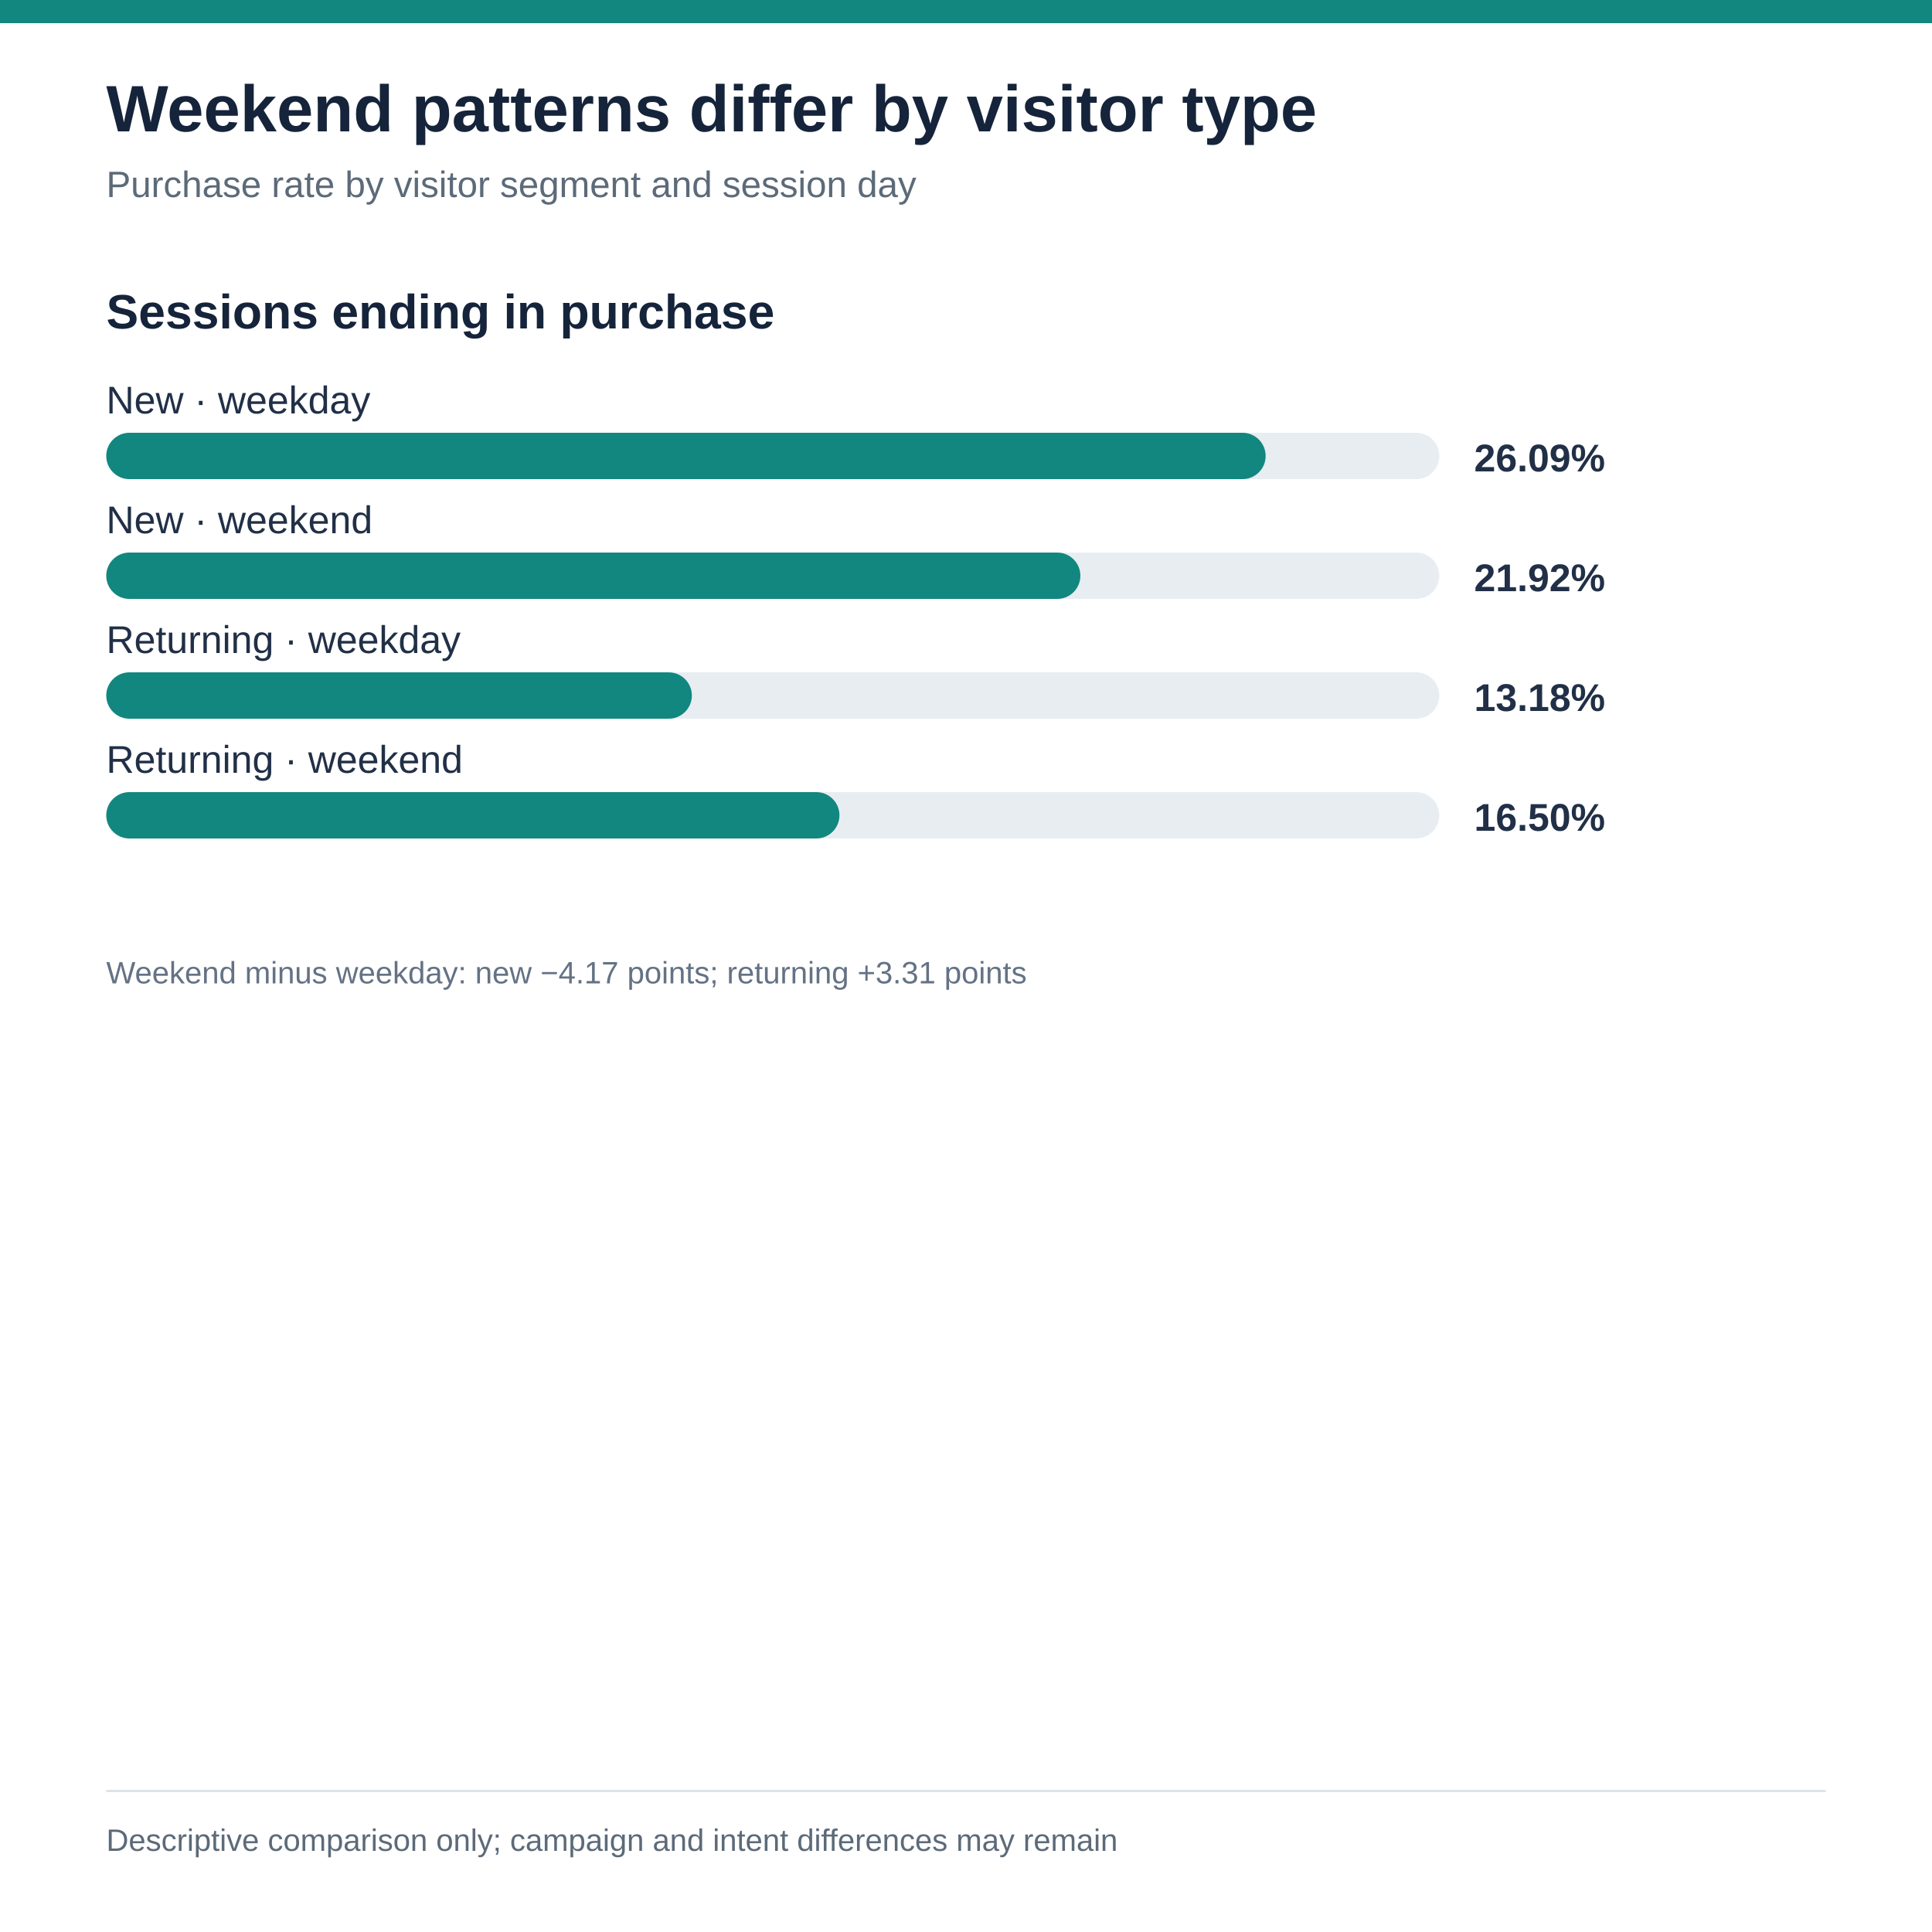
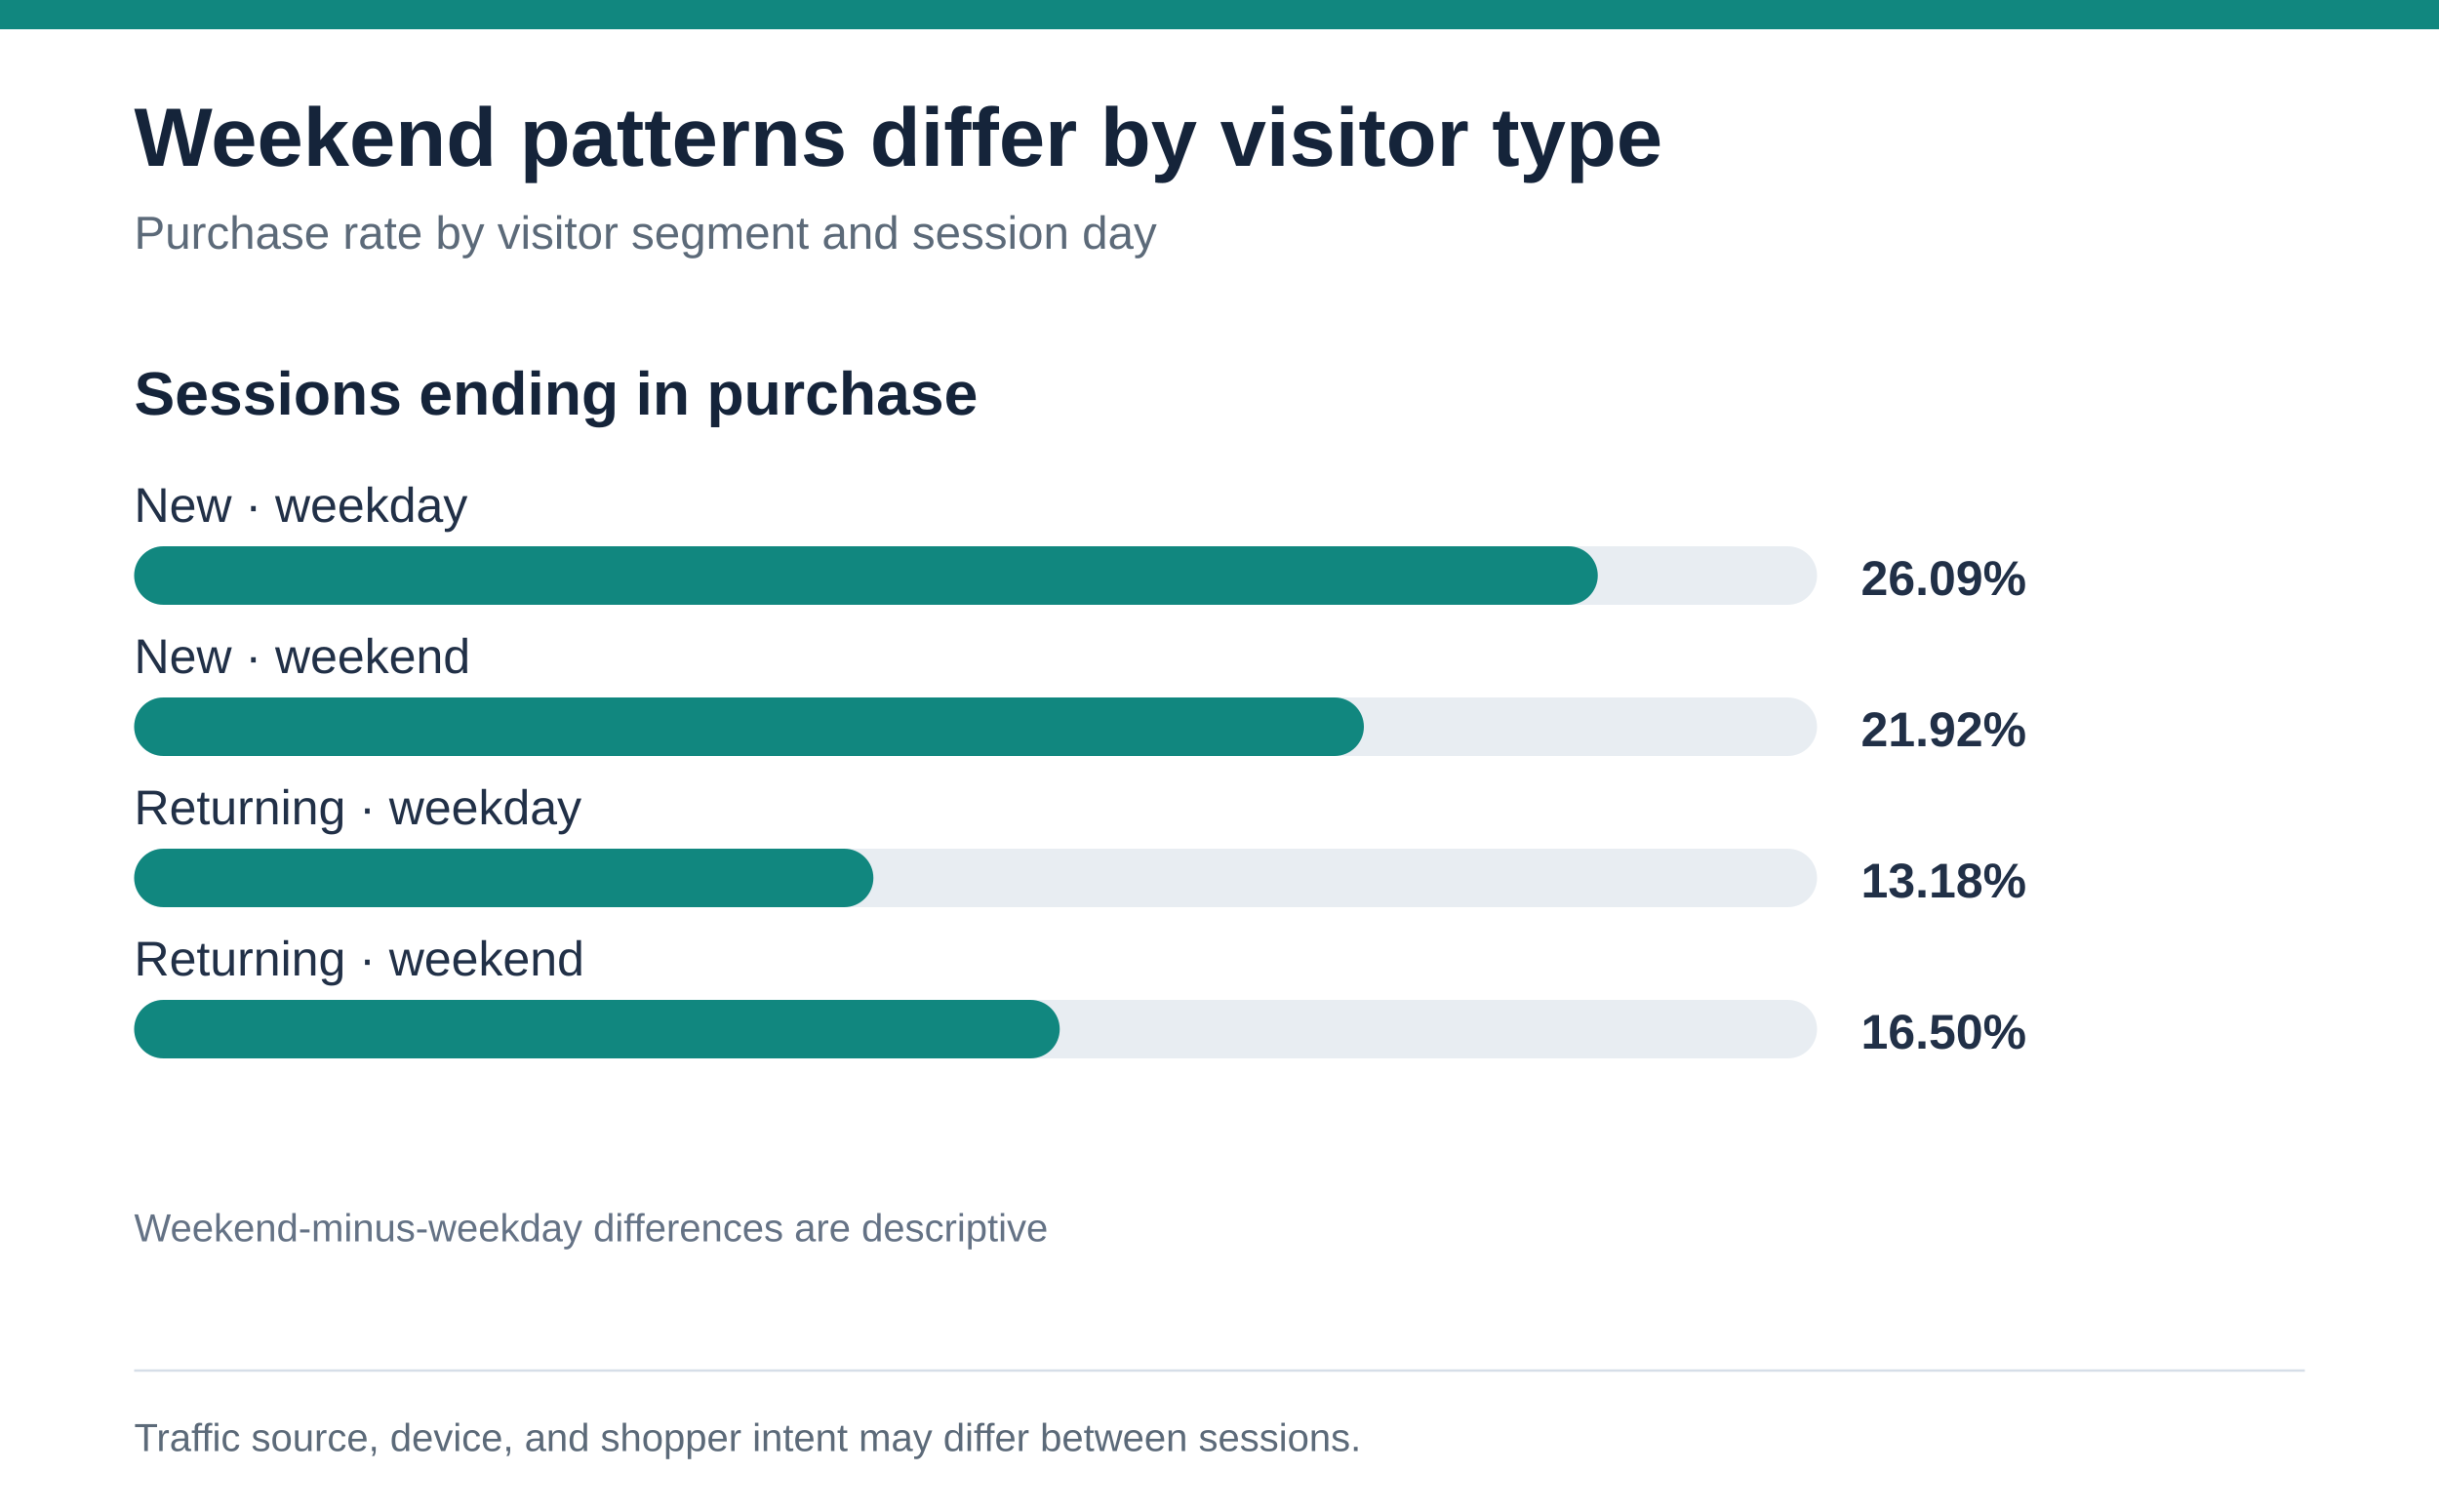
- <svg xmlns="http://www.w3.org/2000/svg" width="1000" height="1000" viewBox="0 0 1000 1000" role="img">
-   <rect width="1000" height="1000" fill="#ffffff" />
+ <svg xmlns="http://www.w3.org/2000/svg" width="1000" height="620" viewBox="0 0 1000 620" role="img">
+   <rect width="1000" height="620" fill="#ffffff" />
  <rect width="1000" height="12" fill="#11877f" />
-   <text x="55" y="68" fill="#15243a" font-family="Arial,Helvetica,sans-serif" font-size="34" font-weight="bold" text-anchor="start">Weekend patterns differ by visitor type</text>
-   <text x="55" y="102" fill="#5c6a79" font-family="Arial,Helvetica,sans-serif" font-size="19" font-weight="normal" text-anchor="start">Purchase rate by visitor segment and session day</text>
-   <text x="55" y="170" fill="#15243a" font-family="Arial,Helvetica,sans-serif" font-size="25" font-weight="bold" text-anchor="start">Sessions ending in purchase</text>
-   <text x="55" y="214" fill="#213047" font-family="Arial,Helvetica,sans-serif" font-size="20" font-weight="normal" text-anchor="start">New · weekday</text>
+   <text x="55" y="68" fill="#15243a" font-family="Arial,Helvetica,sans-serif" font-size="34" font-weight="bold">Weekend patterns differ by visitor type</text>
+   <text x="55" y="102" fill="#5c6a79" font-family="Arial,Helvetica,sans-serif" font-size="19" font-weight="normal">Purchase rate by visitor segment and session day</text>
+   <text x="55" y="170" fill="#15243a" font-family="Arial,Helvetica,sans-serif" font-size="25" font-weight="bold">Sessions ending in purchase</text>
+   <text x="55" y="214" fill="#213047" font-family="Arial,Helvetica,sans-serif" font-size="20" font-weight="normal">New · weekday</text>
  <rect x="55" y="224" width="690" height="24" rx="12" fill="#e8edf2" />
  <rect x="55" y="224" width="600.1" height="24" rx="12" fill="#11877f" />
-   <text x="763" y="244" fill="#213047" font-family="Arial,Helvetica,sans-serif" font-size="20" font-weight="bold" text-anchor="start">26.09%</text>
-   <text x="55" y="276" fill="#213047" font-family="Arial,Helvetica,sans-serif" font-size="20" font-weight="normal" text-anchor="start">New · weekend</text>
+   <text x="763" y="244" fill="#213047" font-family="Arial,Helvetica,sans-serif" font-size="20" font-weight="bold">26.09%</text>
+   <text x="55" y="276" fill="#213047" font-family="Arial,Helvetica,sans-serif" font-size="20" font-weight="normal">New · weekend</text>
  <rect x="55" y="286" width="690" height="24" rx="12" fill="#e8edf2" />
  <rect x="55" y="286" width="504.2" height="24" rx="12" fill="#11877f" />
-   <text x="763" y="306" fill="#213047" font-family="Arial,Helvetica,sans-serif" font-size="20" font-weight="bold" text-anchor="start">21.92%</text>
-   <text x="55" y="338" fill="#213047" font-family="Arial,Helvetica,sans-serif" font-size="20" font-weight="normal" text-anchor="start">Returning · weekday</text>
+   <text x="763" y="306" fill="#213047" font-family="Arial,Helvetica,sans-serif" font-size="20" font-weight="bold">21.92%</text>
+   <text x="55" y="338" fill="#213047" font-family="Arial,Helvetica,sans-serif" font-size="20" font-weight="normal">Returning · weekday</text>
  <rect x="55" y="348" width="690" height="24" rx="12" fill="#e8edf2" />
  <rect x="55" y="348" width="303.1" height="24" rx="12" fill="#11877f" />
-   <text x="763" y="368" fill="#213047" font-family="Arial,Helvetica,sans-serif" font-size="20" font-weight="bold" text-anchor="start">13.18%</text>
-   <text x="55" y="400" fill="#213047" font-family="Arial,Helvetica,sans-serif" font-size="20" font-weight="normal" text-anchor="start">Returning · weekend</text>
+   <text x="763" y="368" fill="#213047" font-family="Arial,Helvetica,sans-serif" font-size="20" font-weight="bold">13.18%</text>
+   <text x="55" y="400" fill="#213047" font-family="Arial,Helvetica,sans-serif" font-size="20" font-weight="normal">Returning · weekend</text>
  <rect x="55" y="410" width="690" height="24" rx="12" fill="#e8edf2" />
  <rect x="55" y="410" width="379.5" height="24" rx="12" fill="#11877f" />
-   <text x="763" y="430" fill="#213047" font-family="Arial,Helvetica,sans-serif" font-size="20" font-weight="bold" text-anchor="start">16.50%</text>
-   <text x="55" y="509" fill="#647285" font-family="Arial,Helvetica,sans-serif" font-size="16" font-weight="normal" text-anchor="start">Weekend minus weekday: new −4.17 points; returning +3.31 points</text>
-   <line x1="55" y1="927" x2="945" y2="927" stroke="#d6dee8" />
-   <text x="55" y="958" fill="#5c6a79" font-family="Arial,Helvetica,sans-serif" font-size="16" font-weight="normal" text-anchor="start">Descriptive comparison only; campaign and intent differences may remain</text>
+   <text x="763" y="430" fill="#213047" font-family="Arial,Helvetica,sans-serif" font-size="20" font-weight="bold">16.50%</text>
+   <text x="55" y="509" fill="#647285" font-family="Arial,Helvetica,sans-serif" font-size="16" font-weight="normal">Weekend-minus-weekday differences are descriptive</text>
+   <line x1="55" y1="562" x2="945" y2="562" stroke="#d6dee8" />
+   <text x="55" y="595" fill="#5c6a79" font-family="Arial,Helvetica,sans-serif" font-size="16" font-weight="normal">Traffic source, device, and shopper intent may differ between sessions.</text>
</svg>
